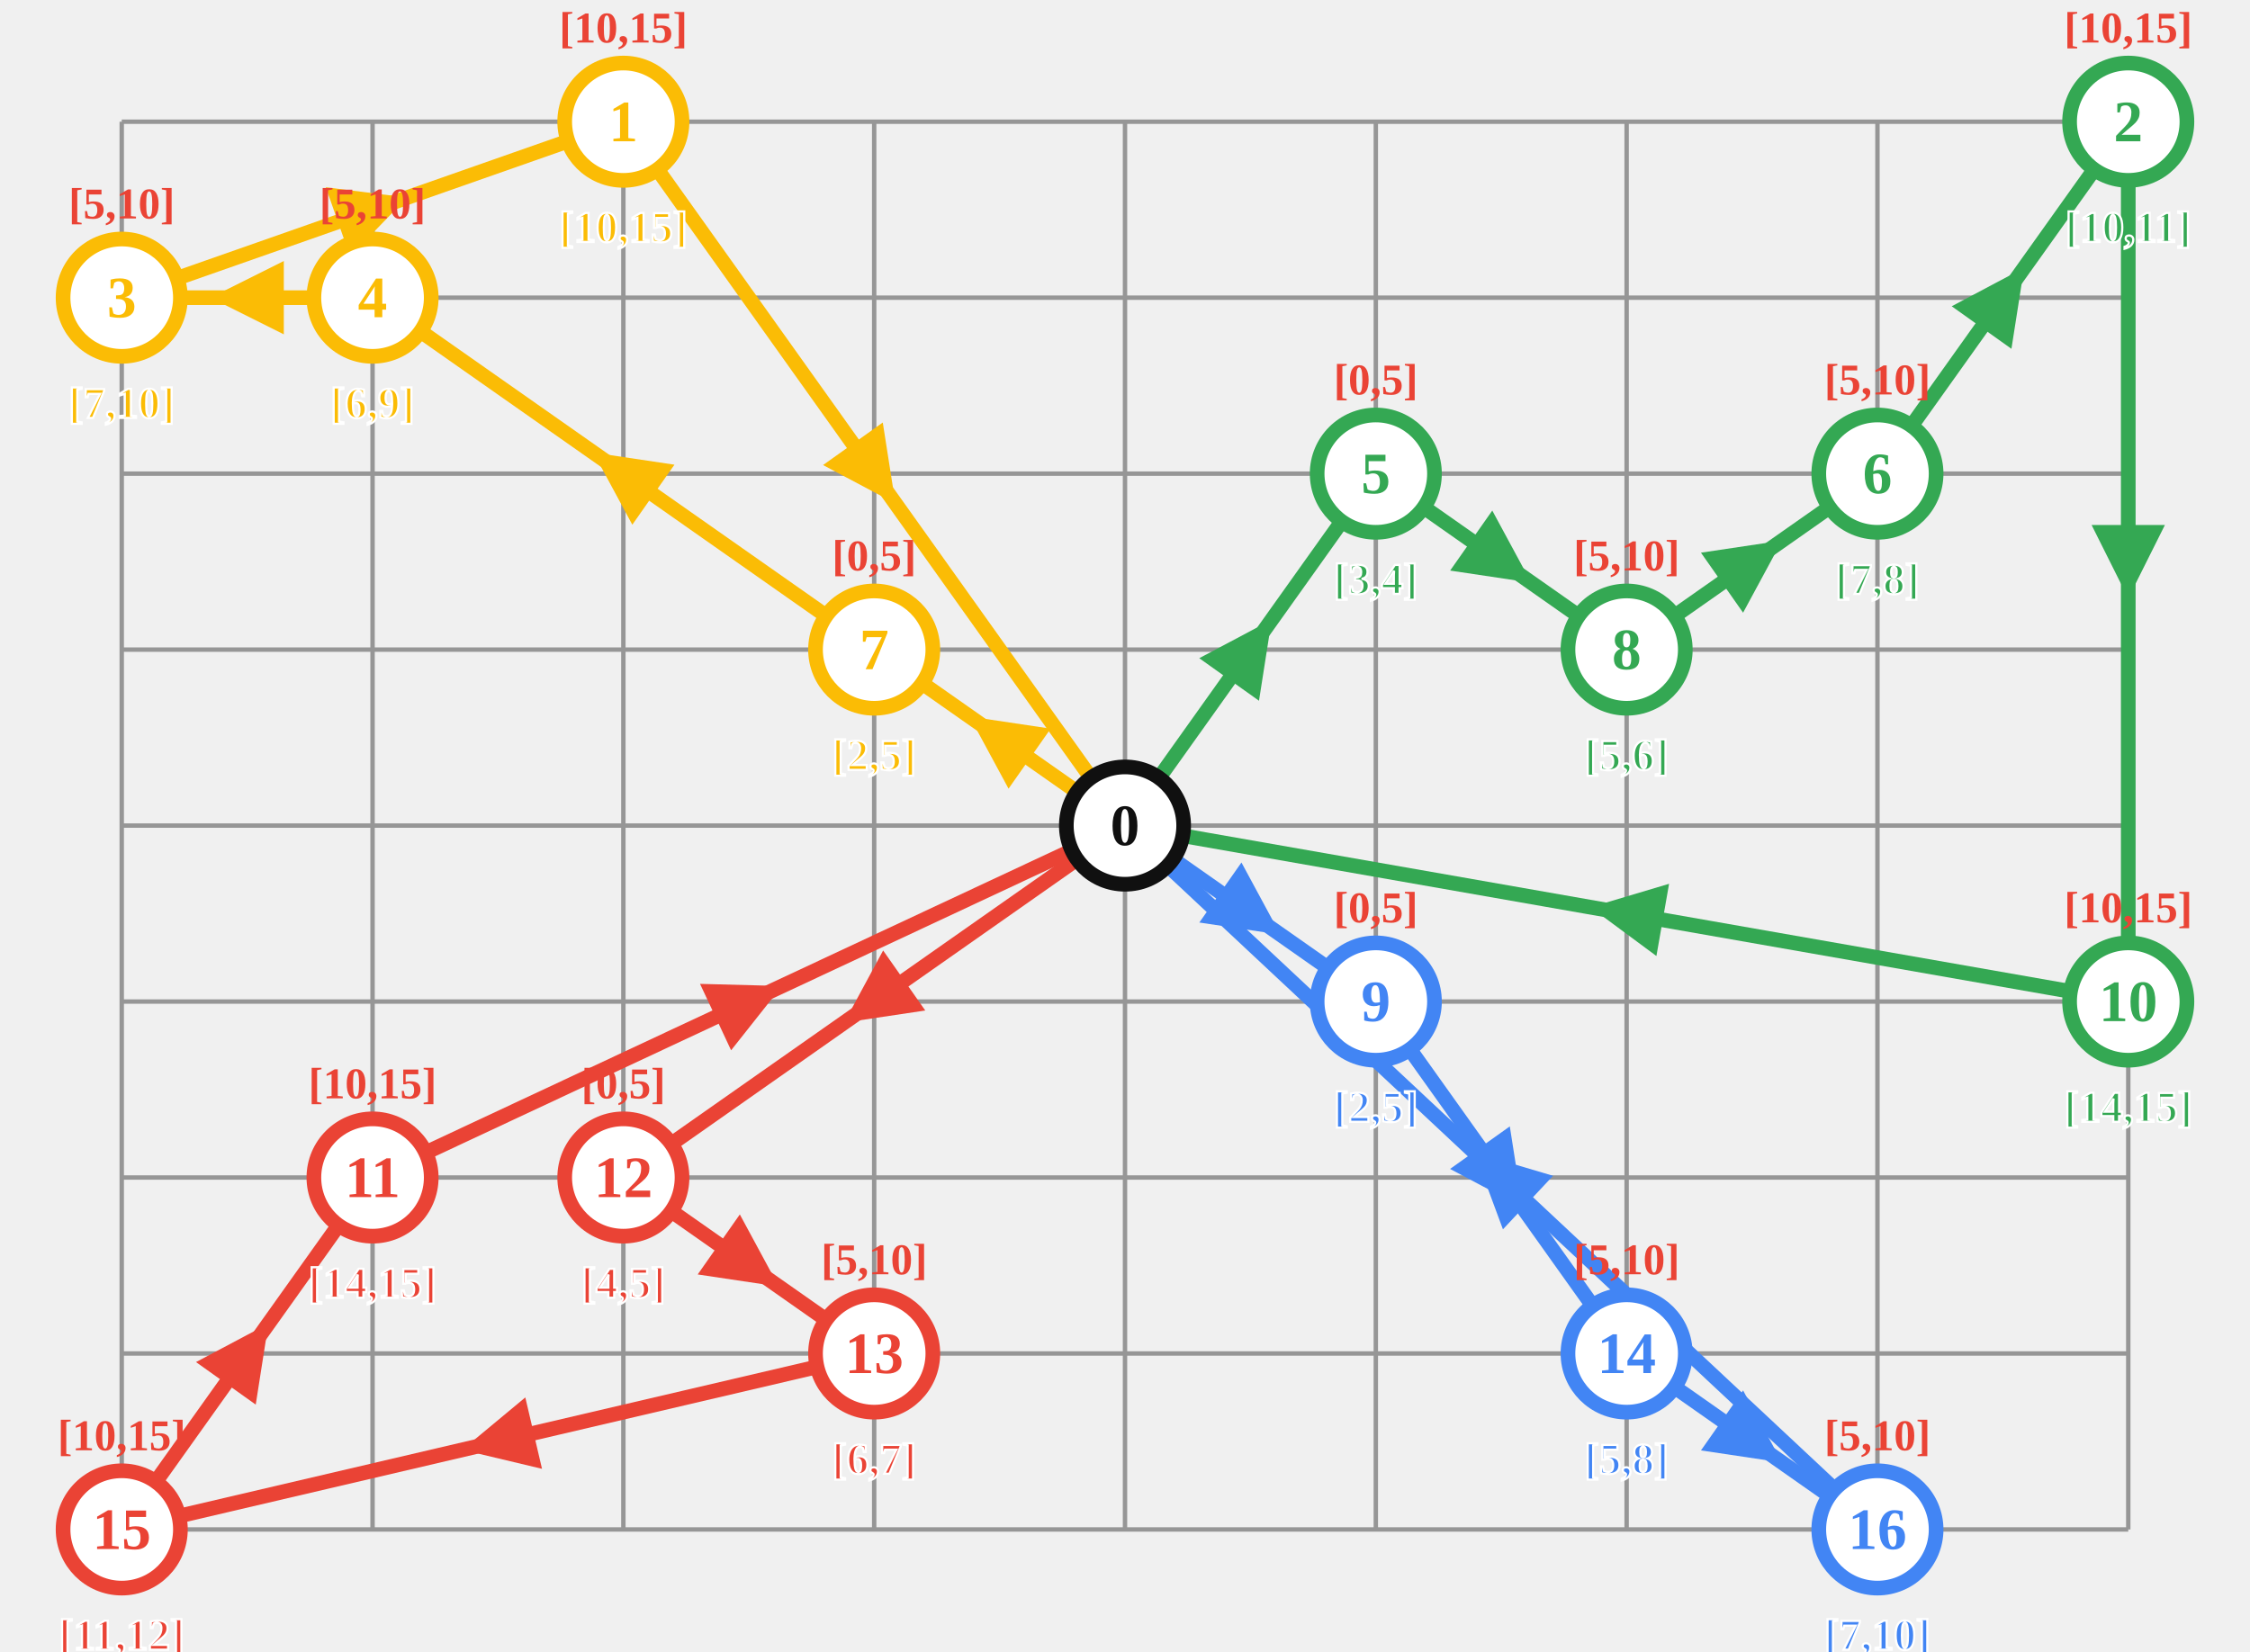
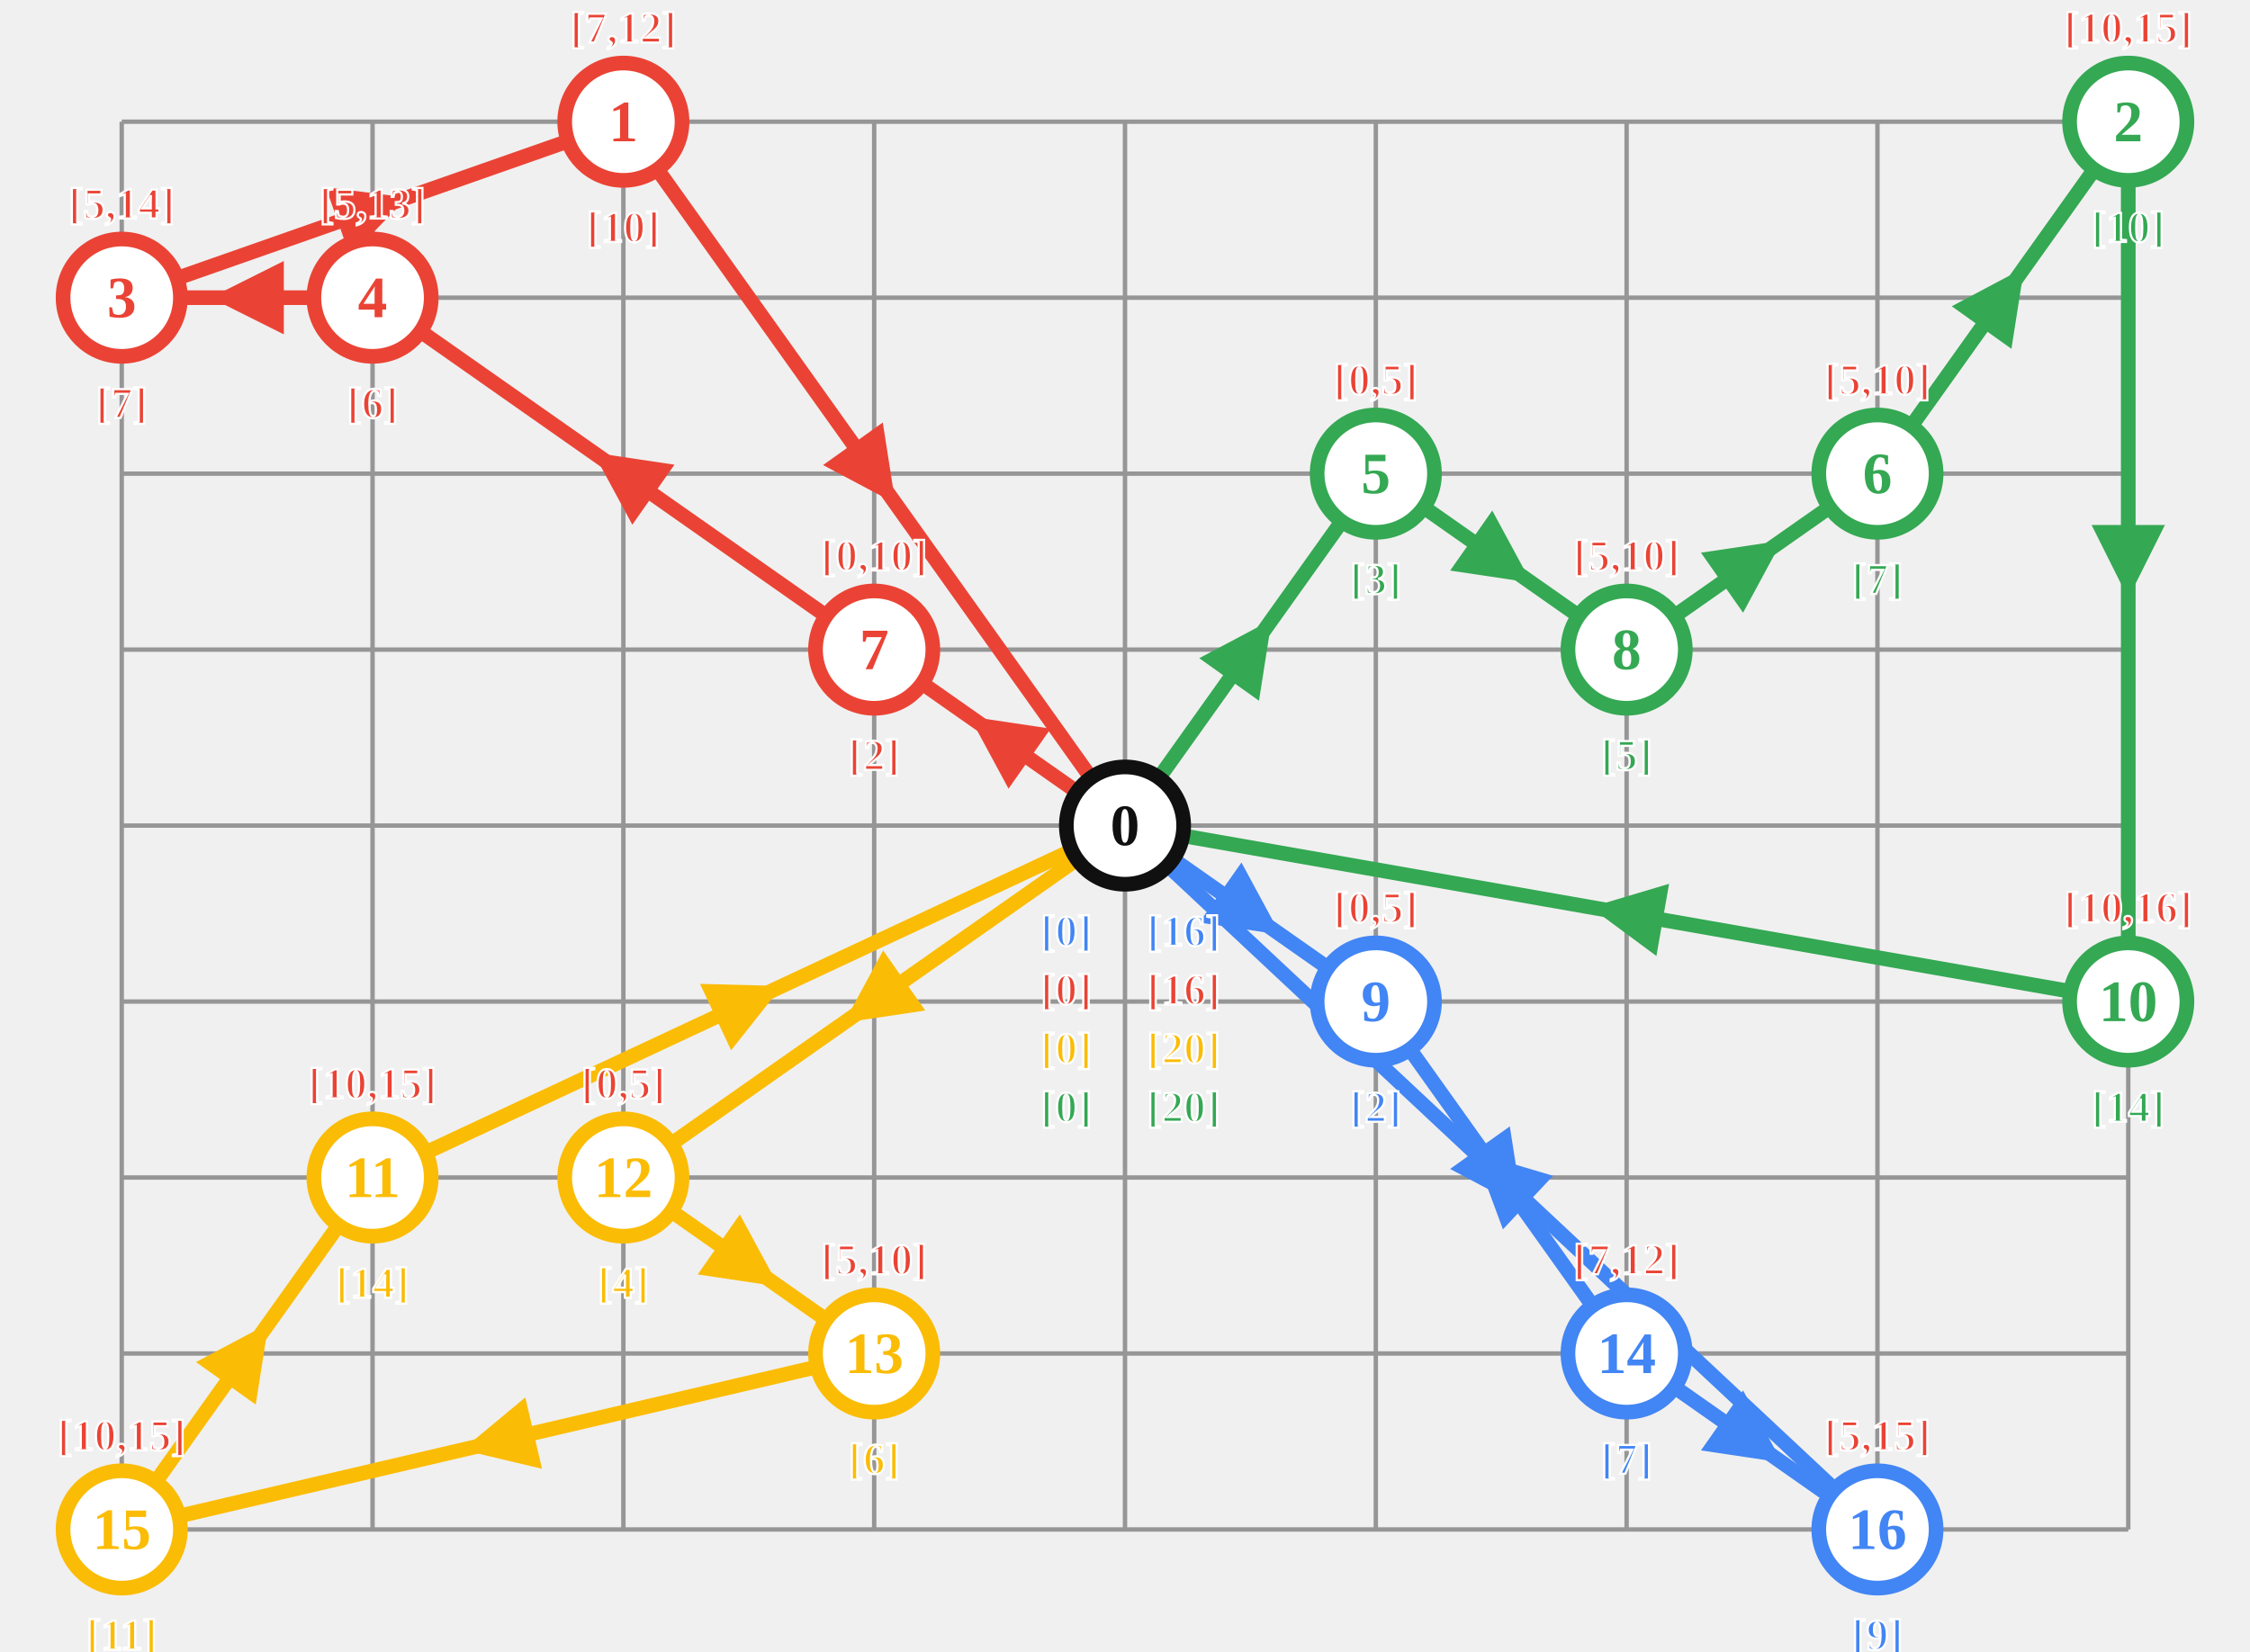
<svg xmlns="http://www.w3.org/2000/svg" version="1.1" width="1022.667" height="750.667" viewBox="-55.333 -55.333 1022.667 750.667">
  <defs>
    <marker id="arrow_blue" viewBox="0 0 16 16" refX="8" refY="8" markerUnits="strokeWidth" markerWidth="5" markerHeight="5" orient="auto">
      <path d="M 0 0 L 16 8 L 0 16 z" stroke="none" fill="#4285F4" />
    </marker>
    <marker id="arrow_red" viewBox="0 0 16 16" refX="8" refY="8" markerUnits="strokeWidth" markerWidth="5" markerHeight="5" orient="auto">
      <path d="M 0 0 L 16 8 L 0 16 z" stroke="none" fill="#EA4335" />
    </marker>
    <marker id="arrow_yellow" viewBox="0 0 16 16" refX="8" refY="8" markerUnits="strokeWidth" markerWidth="5" markerHeight="5" orient="auto">
      <path d="M 0 0 L 16 8 L 0 16 z" stroke="none" fill="#FBBC05" />
    </marker>
    <marker id="arrow_green" viewBox="0 0 16 16" refX="8" refY="8" markerUnits="strokeWidth" markerWidth="5" markerHeight="5" orient="auto">
      <path d="M 0 0 L 16 8 L 0 16 z" stroke="none" fill="#34A853" />
    </marker>
    <marker id="arrow_black" viewBox="0 0 16 16" refX="8" refY="8" markerUnits="strokeWidth" markerWidth="5" markerHeight="5" orient="auto">
      <path d="M 0 0 L 16 8 L 0 16 z" stroke="none" fill="#101010" />
    </marker>
    <marker id="arrow_white" viewBox="0 0 16 16" refX="8" refY="8" markerUnits="strokeWidth" markerWidth="5" markerHeight="5" orient="auto">
      <path d="M 0 0 L 16 8 L 0 16 z" stroke="none" fill="#FFFFFF" />
    </marker>
  </defs>
  <line x1="0" y1="0" x2="912" y2="0" style="stroke-width:2;stroke:#969696;fill:none" />
  <line x1="0" y1="80" x2="912" y2="80" style="stroke-width:2;stroke:#969696;fill:none" />
  <line x1="0" y1="160" x2="912" y2="160" style="stroke-width:2;stroke:#969696;fill:none" />
  <line x1="0" y1="240" x2="912" y2="240" style="stroke-width:2;stroke:#969696;fill:none" />
  <line x1="0" y1="320" x2="912" y2="320" style="stroke-width:2;stroke:#969696;fill:none" />
  <line x1="0" y1="400" x2="912" y2="400" style="stroke-width:2;stroke:#969696;fill:none" />
  <line x1="0" y1="480" x2="912" y2="480" style="stroke-width:2;stroke:#969696;fill:none" />
  <line x1="0" y1="560" x2="912" y2="560" style="stroke-width:2;stroke:#969696;fill:none" />
  <line x1="0" y1="640" x2="912" y2="640" style="stroke-width:2;stroke:#969696;fill:none" />
  <line x1="0" y1="0" x2="0" y2="640" style="stroke-width:2;stroke:#969696;fill:none" />
  <line x1="114" y1="0" x2="114" y2="640" style="stroke-width:2;stroke:#969696;fill:none" />
  <line x1="228" y1="0" x2="228" y2="640" style="stroke-width:2;stroke:#969696;fill:none" />
  <line x1="342" y1="0" x2="342" y2="640" style="stroke-width:2;stroke:#969696;fill:none" />
  <line x1="456" y1="0" x2="456" y2="640" style="stroke-width:2;stroke:#969696;fill:none" />
  <line x1="570" y1="0" x2="570" y2="640" style="stroke-width:2;stroke:#969696;fill:none" />
  <line x1="684" y1="0" x2="684" y2="640" style="stroke-width:2;stroke:#969696;fill:none" />
  <line x1="798" y1="0" x2="798" y2="640" style="stroke-width:2;stroke:#969696;fill:none" />
  <line x1="912" y1="0" x2="912" y2="640" style="stroke-width:2;stroke:#969696;fill:none" />
  <polyline points="456,320 513.0,360.0 570,400" style="stroke-width:6.667;stroke:#4285F4;fill:none;marker-mid:url(#arrow_blue)" />
  <polyline points="570,400 627.0,480.0 684,560" style="stroke-width:6.667;stroke:#4285F4;fill:none;marker-mid:url(#arrow_blue)" />
  <polyline points="684,560 741.0,600.0 798,640" style="stroke-width:6.667;stroke:#4285F4;fill:none;marker-mid:url(#arrow_blue)" />
  <polyline points="798,640 627.0,480.0 456,320" style="stroke-width:6.667;stroke:#4285F4;fill:none;marker-mid:url(#arrow_blue)" />
  <circle cx="570" cy="400" r="26.667" style="stroke-width:6.667;stroke:#4285F4;fill:white" />
  <text x="570" y="400" dy="8.889" style="text-anchor:middle;font-weight:bold;font-size:26.667;stroke:none;fill:#4285F4">9</text>
  <circle cx="684" cy="560" r="26.667" style="stroke-width:6.667;stroke:#4285F4;fill:white" />
  <text x="684" y="560" dy="8.889" style="text-anchor:middle;font-weight:bold;font-size:26.667;stroke:none;fill:#4285F4">14</text>
  <circle cx="798" cy="640" r="26.667" style="stroke-width:6.667;stroke:#4285F4;fill:white" />
  <text x="798" y="640" dy="8.889" style="text-anchor:middle;font-weight:bold;font-size:26.667;stroke:none;fill:#4285F4">16</text>
-   <polyline points="456,320 342.0,400.0 228,480" style="stroke-width:6.667;stroke:#EA4335;fill:none;marker-mid:url(#arrow_red)" />
-   <polyline points="228,480 285.0,520.0 342,560" style="stroke-width:6.667;stroke:#EA4335;fill:none;marker-mid:url(#arrow_red)" />
-   <polyline points="342,560 171.0,600.0 0,640" style="stroke-width:6.667;stroke:#EA4335;fill:none;marker-mid:url(#arrow_red)" />
-   <polyline points="0,640 57.0,560.0 114,480" style="stroke-width:6.667;stroke:#EA4335;fill:none;marker-mid:url(#arrow_red)" />
-   <polyline points="114,480 285.0,400.0 456,320" style="stroke-width:6.667;stroke:#EA4335;fill:none;marker-mid:url(#arrow_red)" />
-   <circle cx="228" cy="480" r="26.667" style="stroke-width:6.667;stroke:#EA4335;fill:white" />
-   <text x="228" y="480" dy="8.889" style="text-anchor:middle;font-weight:bold;font-size:26.667;stroke:none;fill:#EA4335">12</text>
-   <circle cx="342" cy="560" r="26.667" style="stroke-width:6.667;stroke:#EA4335;fill:white" />
-   <text x="342" y="560" dy="8.889" style="text-anchor:middle;font-weight:bold;font-size:26.667;stroke:none;fill:#EA4335">13</text>
-   <circle cx="0" cy="640" r="26.667" style="stroke-width:6.667;stroke:#EA4335;fill:white" />
-   <text x="0" y="640" dy="8.889" style="text-anchor:middle;font-weight:bold;font-size:26.667;stroke:none;fill:#EA4335">15</text>
-   <circle cx="114" cy="480" r="26.667" style="stroke-width:6.667;stroke:#EA4335;fill:white" />
-   <text x="114" y="480" dy="8.889" style="text-anchor:middle;font-weight:bold;font-size:26.667;stroke:none;fill:#EA4335">11</text>
-   <polyline points="456,320 399.0,280.0 342,240" style="stroke-width:6.667;stroke:#FBBC05;fill:none;marker-mid:url(#arrow_yellow)" />
-   <polyline points="342,240 228.0,160.0 114,80" style="stroke-width:6.667;stroke:#FBBC05;fill:none;marker-mid:url(#arrow_yellow)" />
-   <polyline points="114,80 57.0,80.0 0,80" style="stroke-width:6.667;stroke:#FBBC05;fill:none;marker-mid:url(#arrow_yellow)" />
-   <polyline points="0,80 114.0,40.0 228,0" style="stroke-width:6.667;stroke:#FBBC05;fill:none;marker-mid:url(#arrow_yellow)" />
-   <polyline points="228,0 342.0,160.0 456,320" style="stroke-width:6.667;stroke:#FBBC05;fill:none;marker-mid:url(#arrow_yellow)" />
-   <circle cx="342" cy="240" r="26.667" style="stroke-width:6.667;stroke:#FBBC05;fill:white" />
-   <text x="342" y="240" dy="8.889" style="text-anchor:middle;font-weight:bold;font-size:26.667;stroke:none;fill:#FBBC05">7</text>
-   <circle cx="114" cy="80" r="26.667" style="stroke-width:6.667;stroke:#FBBC05;fill:white" />
-   <text x="114" y="80" dy="8.889" style="text-anchor:middle;font-weight:bold;font-size:26.667;stroke:none;fill:#FBBC05">4</text>
-   <circle cx="0" cy="80" r="26.667" style="stroke-width:6.667;stroke:#FBBC05;fill:white" />
-   <text x="0" y="80" dy="8.889" style="text-anchor:middle;font-weight:bold;font-size:26.667;stroke:none;fill:#FBBC05">3</text>
-   <circle cx="228" cy="0" r="26.667" style="stroke-width:6.667;stroke:#FBBC05;fill:white" />
-   <text x="228" y="0" dy="8.889" style="text-anchor:middle;font-weight:bold;font-size:26.667;stroke:none;fill:#FBBC05">1</text>
+   <polyline points="456,320 399.0,280.0 342,240" style="stroke-width:6.667;stroke:#EA4335;fill:none;marker-mid:url(#arrow_red)" />
+   <polyline points="342,240 228.0,160.0 114,80" style="stroke-width:6.667;stroke:#EA4335;fill:none;marker-mid:url(#arrow_red)" />
+   <polyline points="114,80 57.0,80.0 0,80" style="stroke-width:6.667;stroke:#EA4335;fill:none;marker-mid:url(#arrow_red)" />
+   <polyline points="0,80 114.0,40.0 228,0" style="stroke-width:6.667;stroke:#EA4335;fill:none;marker-mid:url(#arrow_red)" />
+   <polyline points="228,0 342.0,160.0 456,320" style="stroke-width:6.667;stroke:#EA4335;fill:none;marker-mid:url(#arrow_red)" />
+   <circle cx="342" cy="240" r="26.667" style="stroke-width:6.667;stroke:#EA4335;fill:white" />
+   <text x="342" y="240" dy="8.889" style="text-anchor:middle;font-weight:bold;font-size:26.667;stroke:none;fill:#EA4335">7</text>
+   <circle cx="114" cy="80" r="26.667" style="stroke-width:6.667;stroke:#EA4335;fill:white" />
+   <text x="114" y="80" dy="8.889" style="text-anchor:middle;font-weight:bold;font-size:26.667;stroke:none;fill:#EA4335">4</text>
+   <circle cx="0" cy="80" r="26.667" style="stroke-width:6.667;stroke:#EA4335;fill:white" />
+   <text x="0" y="80" dy="8.889" style="text-anchor:middle;font-weight:bold;font-size:26.667;stroke:none;fill:#EA4335">3</text>
+   <circle cx="228" cy="0" r="26.667" style="stroke-width:6.667;stroke:#EA4335;fill:white" />
+   <text x="228" y="0" dy="8.889" style="text-anchor:middle;font-weight:bold;font-size:26.667;stroke:none;fill:#EA4335">1</text>
+   <polyline points="456,320 342.0,400.0 228,480" style="stroke-width:6.667;stroke:#FBBC05;fill:none;marker-mid:url(#arrow_yellow)" />
+   <polyline points="228,480 285.0,520.0 342,560" style="stroke-width:6.667;stroke:#FBBC05;fill:none;marker-mid:url(#arrow_yellow)" />
+   <polyline points="342,560 171.0,600.0 0,640" style="stroke-width:6.667;stroke:#FBBC05;fill:none;marker-mid:url(#arrow_yellow)" />
+   <polyline points="0,640 57.0,560.0 114,480" style="stroke-width:6.667;stroke:#FBBC05;fill:none;marker-mid:url(#arrow_yellow)" />
+   <polyline points="114,480 285.0,400.0 456,320" style="stroke-width:6.667;stroke:#FBBC05;fill:none;marker-mid:url(#arrow_yellow)" />
+   <circle cx="228" cy="480" r="26.667" style="stroke-width:6.667;stroke:#FBBC05;fill:white" />
+   <text x="228" y="480" dy="8.889" style="text-anchor:middle;font-weight:bold;font-size:26.667;stroke:none;fill:#FBBC05">12</text>
+   <circle cx="342" cy="560" r="26.667" style="stroke-width:6.667;stroke:#FBBC05;fill:white" />
+   <text x="342" y="560" dy="8.889" style="text-anchor:middle;font-weight:bold;font-size:26.667;stroke:none;fill:#FBBC05">13</text>
+   <circle cx="0" cy="640" r="26.667" style="stroke-width:6.667;stroke:#FBBC05;fill:white" />
+   <text x="0" y="640" dy="8.889" style="text-anchor:middle;font-weight:bold;font-size:26.667;stroke:none;fill:#FBBC05">15</text>
+   <circle cx="114" cy="480" r="26.667" style="stroke-width:6.667;stroke:#FBBC05;fill:white" />
+   <text x="114" y="480" dy="8.889" style="text-anchor:middle;font-weight:bold;font-size:26.667;stroke:none;fill:#FBBC05">11</text>
  <polyline points="456,320 513.0,240.0 570,160" style="stroke-width:6.667;stroke:#34A853;fill:none;marker-mid:url(#arrow_green)" />
  <polyline points="570,160 627.0,200.0 684,240" style="stroke-width:6.667;stroke:#34A853;fill:none;marker-mid:url(#arrow_green)" />
  <polyline points="684,240 741.0,200.0 798,160" style="stroke-width:6.667;stroke:#34A853;fill:none;marker-mid:url(#arrow_green)" />
  <polyline points="798,160 855.0,80.0 912,0" style="stroke-width:6.667;stroke:#34A853;fill:none;marker-mid:url(#arrow_green)" />
  <polyline points="912,0 912.0,200.0 912,400" style="stroke-width:6.667;stroke:#34A853;fill:none;marker-mid:url(#arrow_green)" />
  <polyline points="912,400 684.0,360.0 456,320" style="stroke-width:6.667;stroke:#34A853;fill:none;marker-mid:url(#arrow_green)" />
  <circle cx="570" cy="160" r="26.667" style="stroke-width:6.667;stroke:#34A853;fill:white" />
  <text x="570" y="160" dy="8.889" style="text-anchor:middle;font-weight:bold;font-size:26.667;stroke:none;fill:#34A853">5</text>
  <circle cx="684" cy="240" r="26.667" style="stroke-width:6.667;stroke:#34A853;fill:white" />
  <text x="684" y="240" dy="8.889" style="text-anchor:middle;font-weight:bold;font-size:26.667;stroke:none;fill:#34A853">8</text>
  <circle cx="798" cy="160" r="26.667" style="stroke-width:6.667;stroke:#34A853;fill:white" />
  <text x="798" y="160" dy="8.889" style="text-anchor:middle;font-weight:bold;font-size:26.667;stroke:none;fill:#34A853">6</text>
  <circle cx="912" cy="0" r="26.667" style="stroke-width:6.667;stroke:#34A853;fill:white" />
  <text x="912" y="0" dy="8.889" style="text-anchor:middle;font-weight:bold;font-size:26.667;stroke:none;fill:#34A853">2</text>
  <circle cx="912" cy="400" r="26.667" style="stroke-width:6.667;stroke:#34A853;fill:white" />
  <text x="912" y="400" dy="8.889" style="text-anchor:middle;font-weight:bold;font-size:26.667;stroke:none;fill:#34A853">10</text>
  <circle cx="456" cy="320" r="26.667" style="stroke-width:6.667;stroke:#101010;fill:white" />
  <text x="456" y="320" dy="8.889" style="text-anchor:middle;font-weight:bold;font-size:26.667;stroke:none;fill:#101010">0</text>
-   <text x="228.0" y="-42.667" dy="6.667" style="text-anchor:middle;font-weight:bold;font-size:20.0;stroke:none;fill:#EA4335">[10,15]</text>
-   <text x="912.0" y="-42.667" dy="6.667" style="text-anchor:middle;font-weight:bold;font-size:20.0;stroke:none;fill:#EA4335">[10,15]</text>
-   <text x="0.0" y="37.333" dy="6.667" style="text-anchor:middle;font-weight:bold;font-size:20.0;stroke:none;fill:#EA4335">[5,10]</text>
-   <text x="114.0" y="37.333" dy="6.667" style="text-anchor:middle;font-weight:bold;font-size:20.0;stroke:none;fill:#EA4335">[5,10]</text>
-   <text x="570.0" y="117.333" dy="6.667" style="text-anchor:middle;font-weight:bold;font-size:20.0;stroke:none;fill:#EA4335">[0,5]</text>
-   <text x="798.0" y="117.333" dy="6.667" style="text-anchor:middle;font-weight:bold;font-size:20.0;stroke:none;fill:#EA4335">[5,10]</text>
-   <text x="342.0" y="197.333" dy="6.667" style="text-anchor:middle;font-weight:bold;font-size:20.0;stroke:none;fill:#EA4335">[0,5]</text>
-   <text x="684.0" y="197.333" dy="6.667" style="text-anchor:middle;font-weight:bold;font-size:20.0;stroke:none;fill:#EA4335">[5,10]</text>
-   <text x="570.0" y="357.333" dy="6.667" style="text-anchor:middle;font-weight:bold;font-size:20.0;stroke:none;fill:#EA4335">[0,5]</text>
-   <text x="912.0" y="357.333" dy="6.667" style="text-anchor:middle;font-weight:bold;font-size:20.0;stroke:none;fill:#EA4335">[10,15]</text>
-   <text x="114.0" y="437.333" dy="6.667" style="text-anchor:middle;font-weight:bold;font-size:20.0;stroke:none;fill:#EA4335">[10,15]</text>
-   <text x="228.0" y="437.333" dy="6.667" style="text-anchor:middle;font-weight:bold;font-size:20.0;stroke:none;fill:#EA4335">[0,5]</text>
-   <text x="342.0" y="517.333" dy="6.667" style="text-anchor:middle;font-weight:bold;font-size:20.0;stroke:none;fill:#EA4335">[5,10]</text>
-   <text x="684.0" y="517.333" dy="6.667" style="text-anchor:middle;font-weight:bold;font-size:20.0;stroke:none;fill:#EA4335">[5,10]</text>
-   <text x="0.0" y="597.333" dy="6.667" style="text-anchor:middle;font-weight:bold;font-size:20.0;stroke:none;fill:#EA4335">[10,15]</text>
-   <text x="798.0" y="597.333" dy="6.667" style="text-anchor:middle;font-weight:bold;font-size:20.0;stroke:none;fill:#EA4335">[5,10]</text>
-   <text x="570.0" y="448.0" dy="6.667" style="text-anchor:middle;font-weight:bold;font-size:20.0;stroke:white;fill:#4285F4">[2,5]</text>
-   <text x="684.0" y="608.0" dy="6.667" style="text-anchor:middle;font-weight:bold;font-size:20.0;stroke:white;fill:#4285F4">[5,8]</text>
-   <text x="798.0" y="688.0" dy="6.667" style="text-anchor:middle;font-weight:bold;font-size:20.0;stroke:white;fill:#4285F4">[7,10]</text>
-   <text x="228.0" y="528.0" dy="6.667" style="text-anchor:middle;font-weight:bold;font-size:20.0;stroke:white;fill:#EA4335">[4,5]</text>
-   <text x="342.0" y="608.0" dy="6.667" style="text-anchor:middle;font-weight:bold;font-size:20.0;stroke:white;fill:#EA4335">[6,7]</text>
-   <text x="0.0" y="688.0" dy="6.667" style="text-anchor:middle;font-weight:bold;font-size:20.0;stroke:white;fill:#EA4335">[11,12]</text>
-   <text x="114.0" y="528.0" dy="6.667" style="text-anchor:middle;font-weight:bold;font-size:20.0;stroke:white;fill:#EA4335">[14,15]</text>
-   <text x="342.0" y="288.0" dy="6.667" style="text-anchor:middle;font-weight:bold;font-size:20.0;stroke:white;fill:#FBBC05">[2,5]</text>
-   <text x="114.0" y="128.0" dy="6.667" style="text-anchor:middle;font-weight:bold;font-size:20.0;stroke:white;fill:#FBBC05">[6,9]</text>
-   <text x="0.0" y="128.0" dy="6.667" style="text-anchor:middle;font-weight:bold;font-size:20.0;stroke:white;fill:#FBBC05">[7,10]</text>
-   <text x="228.0" y="48.0" dy="6.667" style="text-anchor:middle;font-weight:bold;font-size:20.0;stroke:white;fill:#FBBC05">[10,15]</text>
-   <text x="570.0" y="208.0" dy="6.667" style="text-anchor:middle;font-weight:bold;font-size:20.0;stroke:white;fill:#34A853">[3,4]</text>
-   <text x="684.0" y="288.0" dy="6.667" style="text-anchor:middle;font-weight:bold;font-size:20.0;stroke:white;fill:#34A853">[5,6]</text>
-   <text x="798.0" y="208.0" dy="6.667" style="text-anchor:middle;font-weight:bold;font-size:20.0;stroke:white;fill:#34A853">[7,8]</text>
-   <text x="912.0" y="48.0" dy="6.667" style="text-anchor:middle;font-weight:bold;font-size:20.0;stroke:white;fill:#34A853">[10,11]</text>
-   <text x="912.0" y="448.0" dy="6.667" style="text-anchor:middle;font-weight:bold;font-size:20.0;stroke:white;fill:#34A853">[14,15]</text>
+   <text x="228.0" y="-42.667" dy="6.667" style="text-anchor:middle;font-weight:bold;font-size:20.0;stroke:white;fill:#EA4335">[7,12]</text>
+   <text x="912.0" y="-42.667" dy="6.667" style="text-anchor:middle;font-weight:bold;font-size:20.0;stroke:white;fill:#EA4335">[10,15]</text>
+   <text x="0.0" y="37.333" dy="6.667" style="text-anchor:middle;font-weight:bold;font-size:20.0;stroke:white;fill:#EA4335">[5,14]</text>
+   <text x="114.0" y="37.333" dy="6.667" style="text-anchor:middle;font-weight:bold;font-size:20.0;stroke:white;fill:#EA4335">[5,13]</text>
+   <text x="570.0" y="117.333" dy="6.667" style="text-anchor:middle;font-weight:bold;font-size:20.0;stroke:white;fill:#EA4335">[0,5]</text>
+   <text x="798.0" y="117.333" dy="6.667" style="text-anchor:middle;font-weight:bold;font-size:20.0;stroke:white;fill:#EA4335">[5,10]</text>
+   <text x="342.0" y="197.333" dy="6.667" style="text-anchor:middle;font-weight:bold;font-size:20.0;stroke:white;fill:#EA4335">[0,10]</text>
+   <text x="684.0" y="197.333" dy="6.667" style="text-anchor:middle;font-weight:bold;font-size:20.0;stroke:white;fill:#EA4335">[5,10]</text>
+   <text x="570.0" y="357.333" dy="6.667" style="text-anchor:middle;font-weight:bold;font-size:20.0;stroke:white;fill:#EA4335">[0,5]</text>
+   <text x="912.0" y="357.333" dy="6.667" style="text-anchor:middle;font-weight:bold;font-size:20.0;stroke:white;fill:#EA4335">[10,16]</text>
+   <text x="114.0" y="437.333" dy="6.667" style="text-anchor:middle;font-weight:bold;font-size:20.0;stroke:white;fill:#EA4335">[10,15]</text>
+   <text x="228.0" y="437.333" dy="6.667" style="text-anchor:middle;font-weight:bold;font-size:20.0;stroke:white;fill:#EA4335">[0,5]</text>
+   <text x="342.0" y="517.333" dy="6.667" style="text-anchor:middle;font-weight:bold;font-size:20.0;stroke:white;fill:#EA4335">[5,10]</text>
+   <text x="684.0" y="517.333" dy="6.667" style="text-anchor:middle;font-weight:bold;font-size:20.0;stroke:white;fill:#EA4335">[7,12]</text>
+   <text x="0.0" y="597.333" dy="6.667" style="text-anchor:middle;font-weight:bold;font-size:20.0;stroke:white;fill:#EA4335">[10,15]</text>
+   <text x="798.0" y="597.333" dy="6.667" style="text-anchor:middle;font-weight:bold;font-size:20.0;stroke:white;fill:#EA4335">[5,15]</text>
+   <text x="429.333" y="368.0" dy="6.667" style="text-anchor:middle;font-weight:bold;font-size:20.0;stroke:white;fill:#4285F4">[0]</text>
+   <text x="570.0" y="448.0" dy="6.667" style="text-anchor:middle;font-weight:bold;font-size:20.0;stroke:white;fill:#4285F4">[2]</text>
+   <text x="684.0" y="608.0" dy="6.667" style="text-anchor:middle;font-weight:bold;font-size:20.0;stroke:white;fill:#4285F4">[7]</text>
+   <text x="798.0" y="688.0" dy="6.667" style="text-anchor:middle;font-weight:bold;font-size:20.0;stroke:white;fill:#4285F4">[9]</text>
+   <text x="482.667" y="368.0" dy="6.667" style="text-anchor:middle;font-weight:bold;font-size:20.0;stroke:white;fill:#4285F4">[16]</text>
+   <text x="429.333" y="394.667" dy="6.667" style="text-anchor:middle;font-weight:bold;font-size:20.0;stroke:white;fill:#EA4335">[0]</text>
+   <text x="342.0" y="288.0" dy="6.667" style="text-anchor:middle;font-weight:bold;font-size:20.0;stroke:white;fill:#EA4335">[2]</text>
+   <text x="114.0" y="128.0" dy="6.667" style="text-anchor:middle;font-weight:bold;font-size:20.0;stroke:white;fill:#EA4335">[6]</text>
+   <text x="0.0" y="128.0" dy="6.667" style="text-anchor:middle;font-weight:bold;font-size:20.0;stroke:white;fill:#EA4335">[7]</text>
+   <text x="228.0" y="48.0" dy="6.667" style="text-anchor:middle;font-weight:bold;font-size:20.0;stroke:white;fill:#EA4335">[10]</text>
+   <text x="482.667" y="394.667" dy="6.667" style="text-anchor:middle;font-weight:bold;font-size:20.0;stroke:white;fill:#EA4335">[16]</text>
+   <text x="429.333" y="421.333" dy="6.667" style="text-anchor:middle;font-weight:bold;font-size:20.0;stroke:white;fill:#FBBC05">[0]</text>
+   <text x="228.0" y="528.0" dy="6.667" style="text-anchor:middle;font-weight:bold;font-size:20.0;stroke:white;fill:#FBBC05">[4]</text>
+   <text x="342.0" y="608.0" dy="6.667" style="text-anchor:middle;font-weight:bold;font-size:20.0;stroke:white;fill:#FBBC05">[6]</text>
+   <text x="0.0" y="688.0" dy="6.667" style="text-anchor:middle;font-weight:bold;font-size:20.0;stroke:white;fill:#FBBC05">[11]</text>
+   <text x="114.0" y="528.0" dy="6.667" style="text-anchor:middle;font-weight:bold;font-size:20.0;stroke:white;fill:#FBBC05">[14]</text>
+   <text x="482.667" y="421.333" dy="6.667" style="text-anchor:middle;font-weight:bold;font-size:20.0;stroke:white;fill:#FBBC05">[20]</text>
+   <text x="429.333" y="448.0" dy="6.667" style="text-anchor:middle;font-weight:bold;font-size:20.0;stroke:white;fill:#34A853">[0]</text>
+   <text x="570.0" y="208.0" dy="6.667" style="text-anchor:middle;font-weight:bold;font-size:20.0;stroke:white;fill:#34A853">[3]</text>
+   <text x="684.0" y="288.0" dy="6.667" style="text-anchor:middle;font-weight:bold;font-size:20.0;stroke:white;fill:#34A853">[5]</text>
+   <text x="798.0" y="208.0" dy="6.667" style="text-anchor:middle;font-weight:bold;font-size:20.0;stroke:white;fill:#34A853">[7]</text>
+   <text x="912.0" y="48.0" dy="6.667" style="text-anchor:middle;font-weight:bold;font-size:20.0;stroke:white;fill:#34A853">[10]</text>
+   <text x="912.0" y="448.0" dy="6.667" style="text-anchor:middle;font-weight:bold;font-size:20.0;stroke:white;fill:#34A853">[14]</text>
+   <text x="482.667" y="448.0" dy="6.667" style="text-anchor:middle;font-weight:bold;font-size:20.0;stroke:white;fill:#34A853">[20]</text>
</svg>
